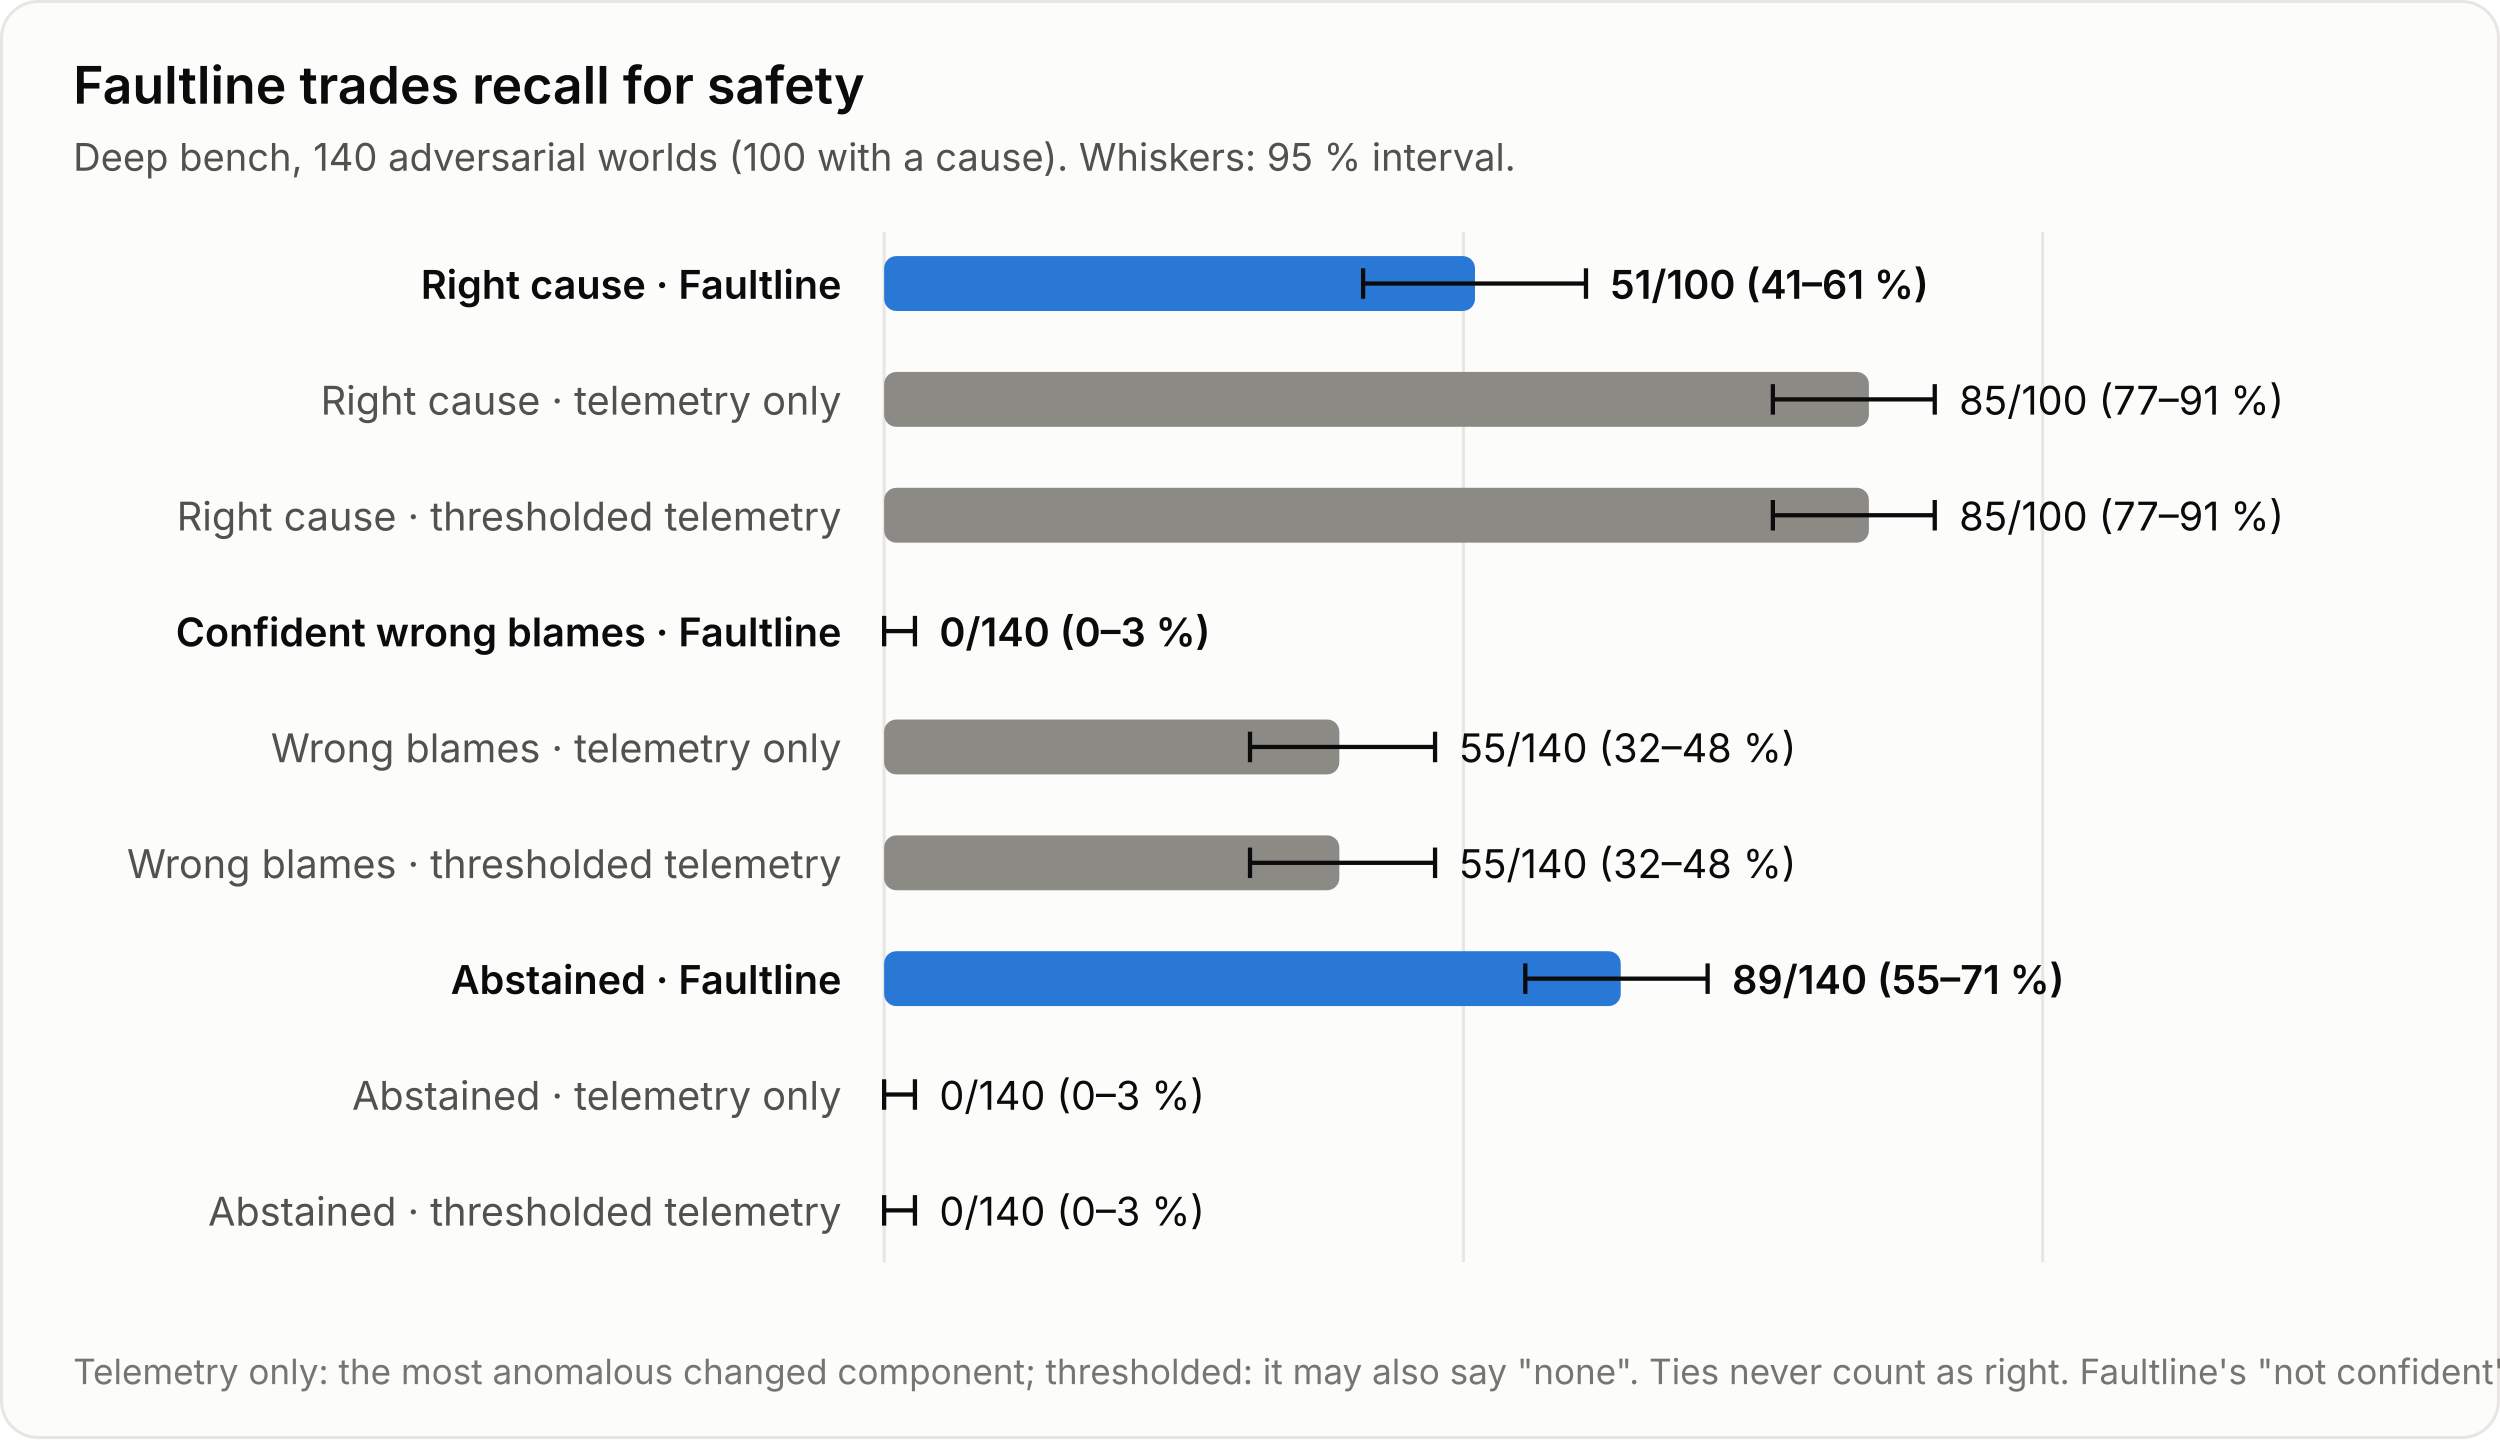
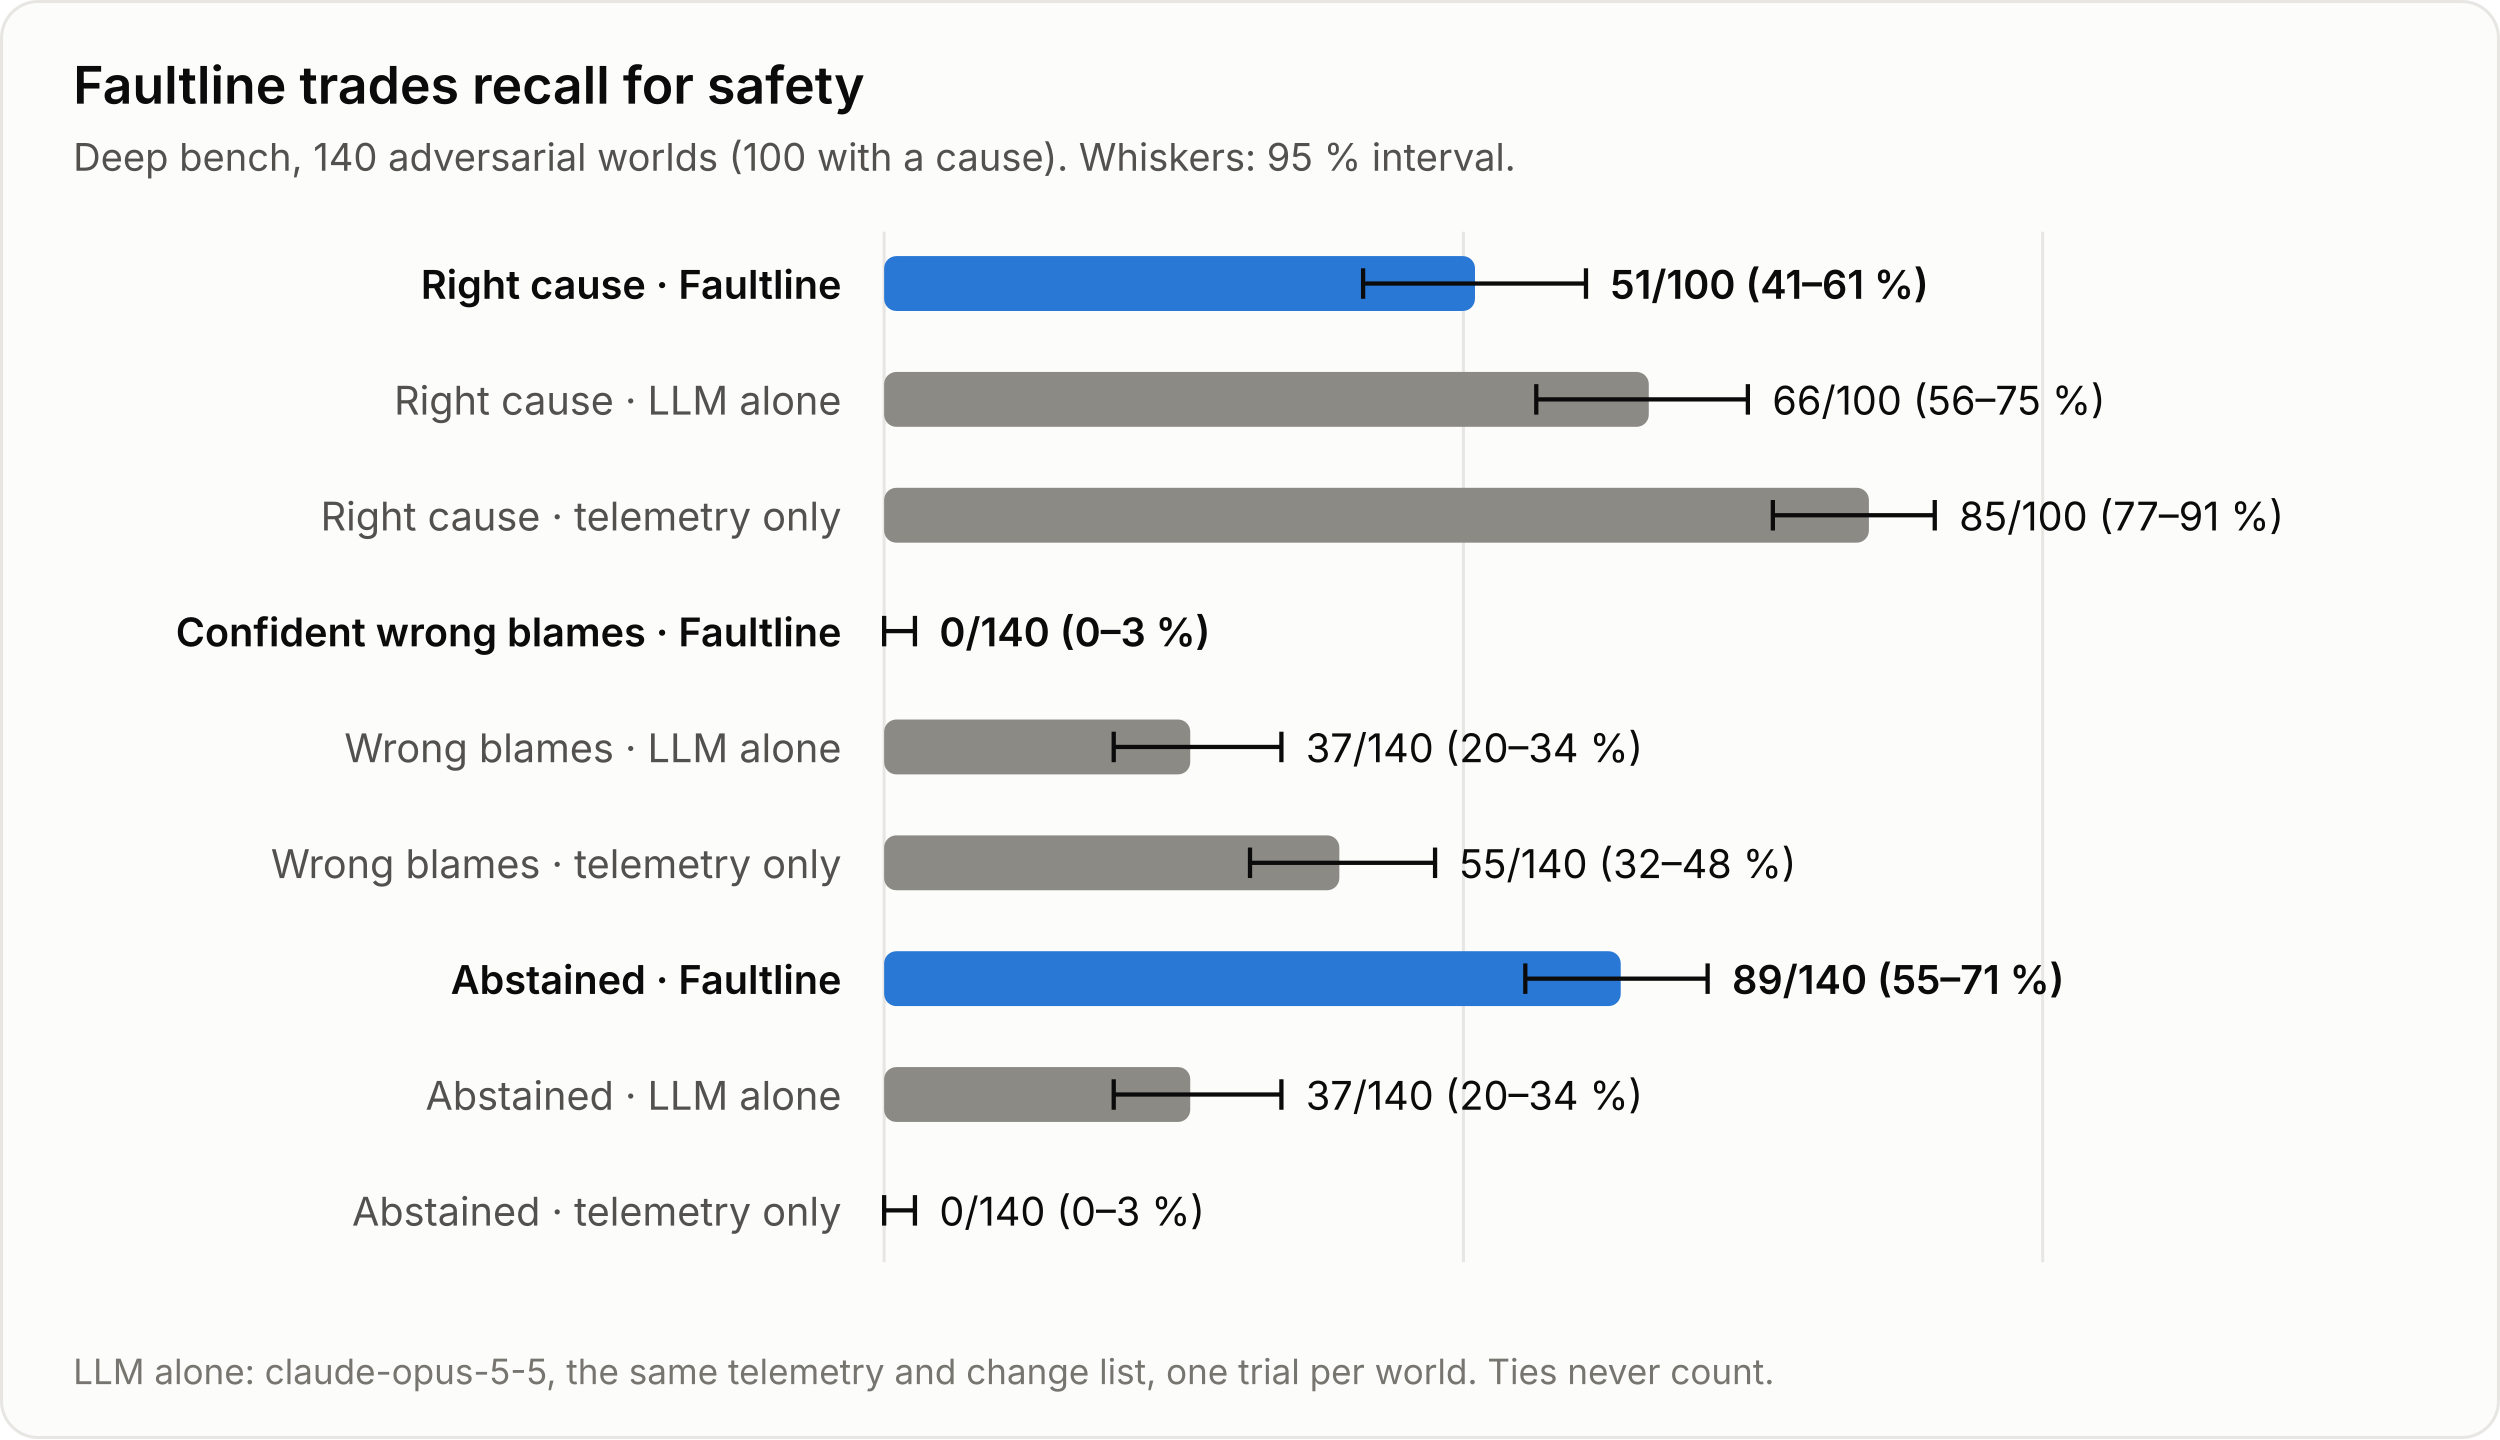
<svg xmlns="http://www.w3.org/2000/svg" viewBox="0 0 820 472" width="820" height="472" role="img" aria-label="Faultline trades recall for safety">
  <rect x="0.5" y="0.5" width="819" height="471" rx="12" fill="#fcfcfb" stroke="#e7e6e2" />
  <text x="24" y="34" font-family="Inter, -apple-system, 'Segoe UI', Helvetica, Arial, sans-serif" font-size="17" font-weight="600" fill="#0b0b0b">Faultline trades recall for safety</text>
  <text x="24" y="56" font-family="Inter, -apple-system, 'Segoe UI', Helvetica, Arial, sans-serif" font-size="12.5" fill="#52514e">Deep bench, 140 adversarial worlds (100 with a cause). Whiskers: 95 % interval.</text>
  <line x1="290.0" y1="76" x2="290.0" y2="414" stroke="#e7e6e2" />
  <line x1="480.0" y1="76" x2="480.0" y2="414" stroke="#e7e6e2" />
  <line x1="670.0" y1="76" x2="670.0" y2="414" stroke="#e7e6e2" />
  <text x="276" y="98" text-anchor="end" font-family="Inter, -apple-system, 'Segoe UI', Helvetica, Arial, sans-serif" font-size="13" font-weight="600" fill="#0b0b0b">Right cause · Faultline</text>
  <g>
    <rect x="290" y="84" width="193.8" height="18" rx="4" fill="#2a78d6" />
  </g>
  <g stroke="#0b0b0b" stroke-width="1.4">
    <line x1="447.1" y1="93.0" x2="520.2" y2="93.0" />
    <line x1="447.1" y1="88.0" x2="447.1" y2="98.0" />
    <line x1="520.2" y1="88.0" x2="520.2" y2="98.0" />
  </g>
  <text x="528.2" y="98" font-family="Inter, -apple-system, 'Segoe UI', Helvetica, Arial, sans-serif" font-size="13" font-weight="600" fill="#0b0b0b">51/100  (41–61 %)</text>
-   <text x="276" y="136" text-anchor="end" font-family="Inter, -apple-system, 'Segoe UI', Helvetica, Arial, sans-serif" font-size="13" font-weight="400" fill="#52514e">Right cause · telemetry only</text>
+   <text x="276" y="136" text-anchor="end" font-family="Inter, -apple-system, 'Segoe UI', Helvetica, Arial, sans-serif" font-size="13" font-weight="400" fill="#52514e">Right cause · LLM alone</text>
  <g>
-     <rect x="290" y="122" width="323.0" height="18" rx="4" fill="#8c8a84" />
+     <rect x="290" y="122" width="250.8" height="18" rx="4" fill="#8c8a84" />
  </g>
  <g stroke="#0b0b0b" stroke-width="1.4">
-     <line x1="581.5" y1="131.0" x2="634.6" y2="131.0" />
-     <line x1="581.5" y1="126.0" x2="581.5" y2="136.0" />
-     <line x1="634.6" y1="126.0" x2="634.6" y2="136.0" />
+     <line x1="503.9" y1="131.0" x2="573.3" y2="131.0" />
+     <line x1="503.9" y1="126.0" x2="503.9" y2="136.0" />
+     <line x1="573.3" y1="126.0" x2="573.3" y2="136.0" />
  </g>
-   <text x="642.6" y="136" font-family="Inter, -apple-system, 'Segoe UI', Helvetica, Arial, sans-serif" font-size="13" font-weight="400" fill="#0b0b0b">85/100  (77–91 %)</text>
-   <text x="276" y="174" text-anchor="end" font-family="Inter, -apple-system, 'Segoe UI', Helvetica, Arial, sans-serif" font-size="13" font-weight="400" fill="#52514e">Right cause · thresholded telemetry</text>
+   <text x="581.3" y="136" font-family="Inter, -apple-system, 'Segoe UI', Helvetica, Arial, sans-serif" font-size="13" font-weight="400" fill="#0b0b0b">66/100  (56–75 %)</text>
+   <text x="276" y="174" text-anchor="end" font-family="Inter, -apple-system, 'Segoe UI', Helvetica, Arial, sans-serif" font-size="13" font-weight="400" fill="#52514e">Right cause · telemetry only</text>
  <g>
    <rect x="290" y="160" width="323.0" height="18" rx="4" fill="#8c8a84" />
  </g>
  <g stroke="#0b0b0b" stroke-width="1.4">
    <line x1="581.5" y1="169.0" x2="634.6" y2="169.0" />
    <line x1="581.5" y1="164.0" x2="581.5" y2="174.0" />
    <line x1="634.6" y1="164.0" x2="634.6" y2="174.0" />
  </g>
  <text x="642.6" y="174" font-family="Inter, -apple-system, 'Segoe UI', Helvetica, Arial, sans-serif" font-size="13" font-weight="400" fill="#0b0b0b">85/100  (77–91 %)</text>
  <text x="276" y="212" text-anchor="end" font-family="Inter, -apple-system, 'Segoe UI', Helvetica, Arial, sans-serif" font-size="13" font-weight="600" fill="#0b0b0b">Confident wrong blames · Faultline</text>
  <g stroke="#0b0b0b" stroke-width="1.4">
    <line x1="290.0" y1="207.0" x2="300.1" y2="207.0" />
    <line x1="290.0" y1="202.0" x2="290.0" y2="212.0" />
    <line x1="300.1" y1="202.0" x2="300.1" y2="212.0" />
  </g>
  <text x="308.1" y="212" font-family="Inter, -apple-system, 'Segoe UI', Helvetica, Arial, sans-serif" font-size="13" font-weight="600" fill="#0b0b0b">0/140  (0–3 %)</text>
-   <text x="276" y="250" text-anchor="end" font-family="Inter, -apple-system, 'Segoe UI', Helvetica, Arial, sans-serif" font-size="13" font-weight="400" fill="#52514e">Wrong blames · telemetry only</text>
+   <text x="276" y="250" text-anchor="end" font-family="Inter, -apple-system, 'Segoe UI', Helvetica, Arial, sans-serif" font-size="13" font-weight="400" fill="#52514e">Wrong blames · LLM alone</text>
  <g>
-     <rect x="290" y="236" width="149.3" height="18" rx="4" fill="#8c8a84" />
+     <rect x="290" y="236" width="100.4" height="18" rx="4" fill="#8c8a84" />
  </g>
  <g stroke="#0b0b0b" stroke-width="1.4">
-     <line x1="410.0" y1="245.0" x2="470.7" y2="245.0" />
-     <line x1="410.0" y1="240.0" x2="410.0" y2="250.0" />
-     <line x1="470.7" y1="240.0" x2="470.7" y2="250.0" />
+     <line x1="365.3" y1="245.0" x2="420.3" y2="245.0" />
+     <line x1="365.3" y1="240.0" x2="365.3" y2="250.0" />
+     <line x1="420.3" y1="240.0" x2="420.3" y2="250.0" />
  </g>
-   <text x="478.7" y="250" font-family="Inter, -apple-system, 'Segoe UI', Helvetica, Arial, sans-serif" font-size="13" font-weight="400" fill="#0b0b0b">55/140  (32–48 %)</text>
-   <text x="276" y="288" text-anchor="end" font-family="Inter, -apple-system, 'Segoe UI', Helvetica, Arial, sans-serif" font-size="13" font-weight="400" fill="#52514e">Wrong blames · thresholded telemetry</text>
+   <text x="428.3" y="250" font-family="Inter, -apple-system, 'Segoe UI', Helvetica, Arial, sans-serif" font-size="13" font-weight="400" fill="#0b0b0b">37/140  (20–34 %)</text>
+   <text x="276" y="288" text-anchor="end" font-family="Inter, -apple-system, 'Segoe UI', Helvetica, Arial, sans-serif" font-size="13" font-weight="400" fill="#52514e">Wrong blames · telemetry only</text>
  <g>
    <rect x="290" y="274" width="149.3" height="18" rx="4" fill="#8c8a84" />
  </g>
  <g stroke="#0b0b0b" stroke-width="1.4">
    <line x1="410.0" y1="283.0" x2="470.7" y2="283.0" />
    <line x1="410.0" y1="278.0" x2="410.0" y2="288.0" />
    <line x1="470.7" y1="278.0" x2="470.7" y2="288.0" />
  </g>
  <text x="478.7" y="288" font-family="Inter, -apple-system, 'Segoe UI', Helvetica, Arial, sans-serif" font-size="13" font-weight="400" fill="#0b0b0b">55/140  (32–48 %)</text>
  <text x="276" y="326" text-anchor="end" font-family="Inter, -apple-system, 'Segoe UI', Helvetica, Arial, sans-serif" font-size="13" font-weight="600" fill="#0b0b0b">Abstained · Faultline</text>
  <g>
    <rect x="290" y="312" width="241.6" height="18" rx="4" fill="#2a78d6" />
  </g>
  <g stroke="#0b0b0b" stroke-width="1.4">
    <line x1="500.3" y1="321.0" x2="560.1" y2="321.0" />
    <line x1="500.3" y1="316.0" x2="500.3" y2="326.0" />
    <line x1="560.1" y1="316.0" x2="560.1" y2="326.0" />
  </g>
  <text x="568.1" y="326" font-family="Inter, -apple-system, 'Segoe UI', Helvetica, Arial, sans-serif" font-size="13" font-weight="600" fill="#0b0b0b">89/140  (55–71 %)</text>
-   <text x="276" y="364" text-anchor="end" font-family="Inter, -apple-system, 'Segoe UI', Helvetica, Arial, sans-serif" font-size="13" font-weight="400" fill="#52514e">Abstained · telemetry only</text>
+   <text x="276" y="364" text-anchor="end" font-family="Inter, -apple-system, 'Segoe UI', Helvetica, Arial, sans-serif" font-size="13" font-weight="400" fill="#52514e">Abstained · LLM alone</text>
+   <g>
+     <rect x="290" y="350" width="100.4" height="18" rx="4" fill="#8c8a84" />
+   </g>
  <g stroke="#0b0b0b" stroke-width="1.4">
-     <line x1="290.0" y1="359.0" x2="300.1" y2="359.0" />
-     <line x1="290.0" y1="354.0" x2="290.0" y2="364.0" />
-     <line x1="300.1" y1="354.0" x2="300.1" y2="364.0" />
+     <line x1="365.3" y1="359.0" x2="420.3" y2="359.0" />
+     <line x1="365.3" y1="354.0" x2="365.3" y2="364.0" />
+     <line x1="420.3" y1="354.0" x2="420.3" y2="364.0" />
  </g>
-   <text x="308.1" y="364" font-family="Inter, -apple-system, 'Segoe UI', Helvetica, Arial, sans-serif" font-size="13" font-weight="400" fill="#0b0b0b">0/140  (0–3 %)</text>
-   <text x="276" y="402" text-anchor="end" font-family="Inter, -apple-system, 'Segoe UI', Helvetica, Arial, sans-serif" font-size="13" font-weight="400" fill="#52514e">Abstained · thresholded telemetry</text>
+   <text x="428.3" y="364" font-family="Inter, -apple-system, 'Segoe UI', Helvetica, Arial, sans-serif" font-size="13" font-weight="400" fill="#0b0b0b">37/140  (20–34 %)</text>
+   <text x="276" y="402" text-anchor="end" font-family="Inter, -apple-system, 'Segoe UI', Helvetica, Arial, sans-serif" font-size="13" font-weight="400" fill="#52514e">Abstained · telemetry only</text>
  <g stroke="#0b0b0b" stroke-width="1.4">
    <line x1="290.0" y1="397.0" x2="300.1" y2="397.0" />
    <line x1="290.0" y1="392.0" x2="290.0" y2="402.0" />
    <line x1="300.1" y1="392.0" x2="300.1" y2="402.0" />
  </g>
  <text x="308.1" y="402" font-family="Inter, -apple-system, 'Segoe UI', Helvetica, Arial, sans-serif" font-size="13" font-weight="400" fill="#0b0b0b">0/140  (0–3 %)</text>
-   <text x="24" y="454" font-family="Inter, -apple-system, 'Segoe UI', Helvetica, Arial, sans-serif" font-size="11.5" fill="#77756f">Telemetry only: the most anomalous changed component; thresholded: it may also say "none". Ties never count as right. Faultline's "not confident" suspects: docs/EVALS.md.</text>
+   <text x="24" y="454" font-family="Inter, -apple-system, 'Segoe UI', Helvetica, Arial, sans-serif" font-size="11.5" fill="#77756f">LLM alone: claude-opus-5-5, the same telemetry and change list, one trial per world. Ties never count.</text>
</svg>
